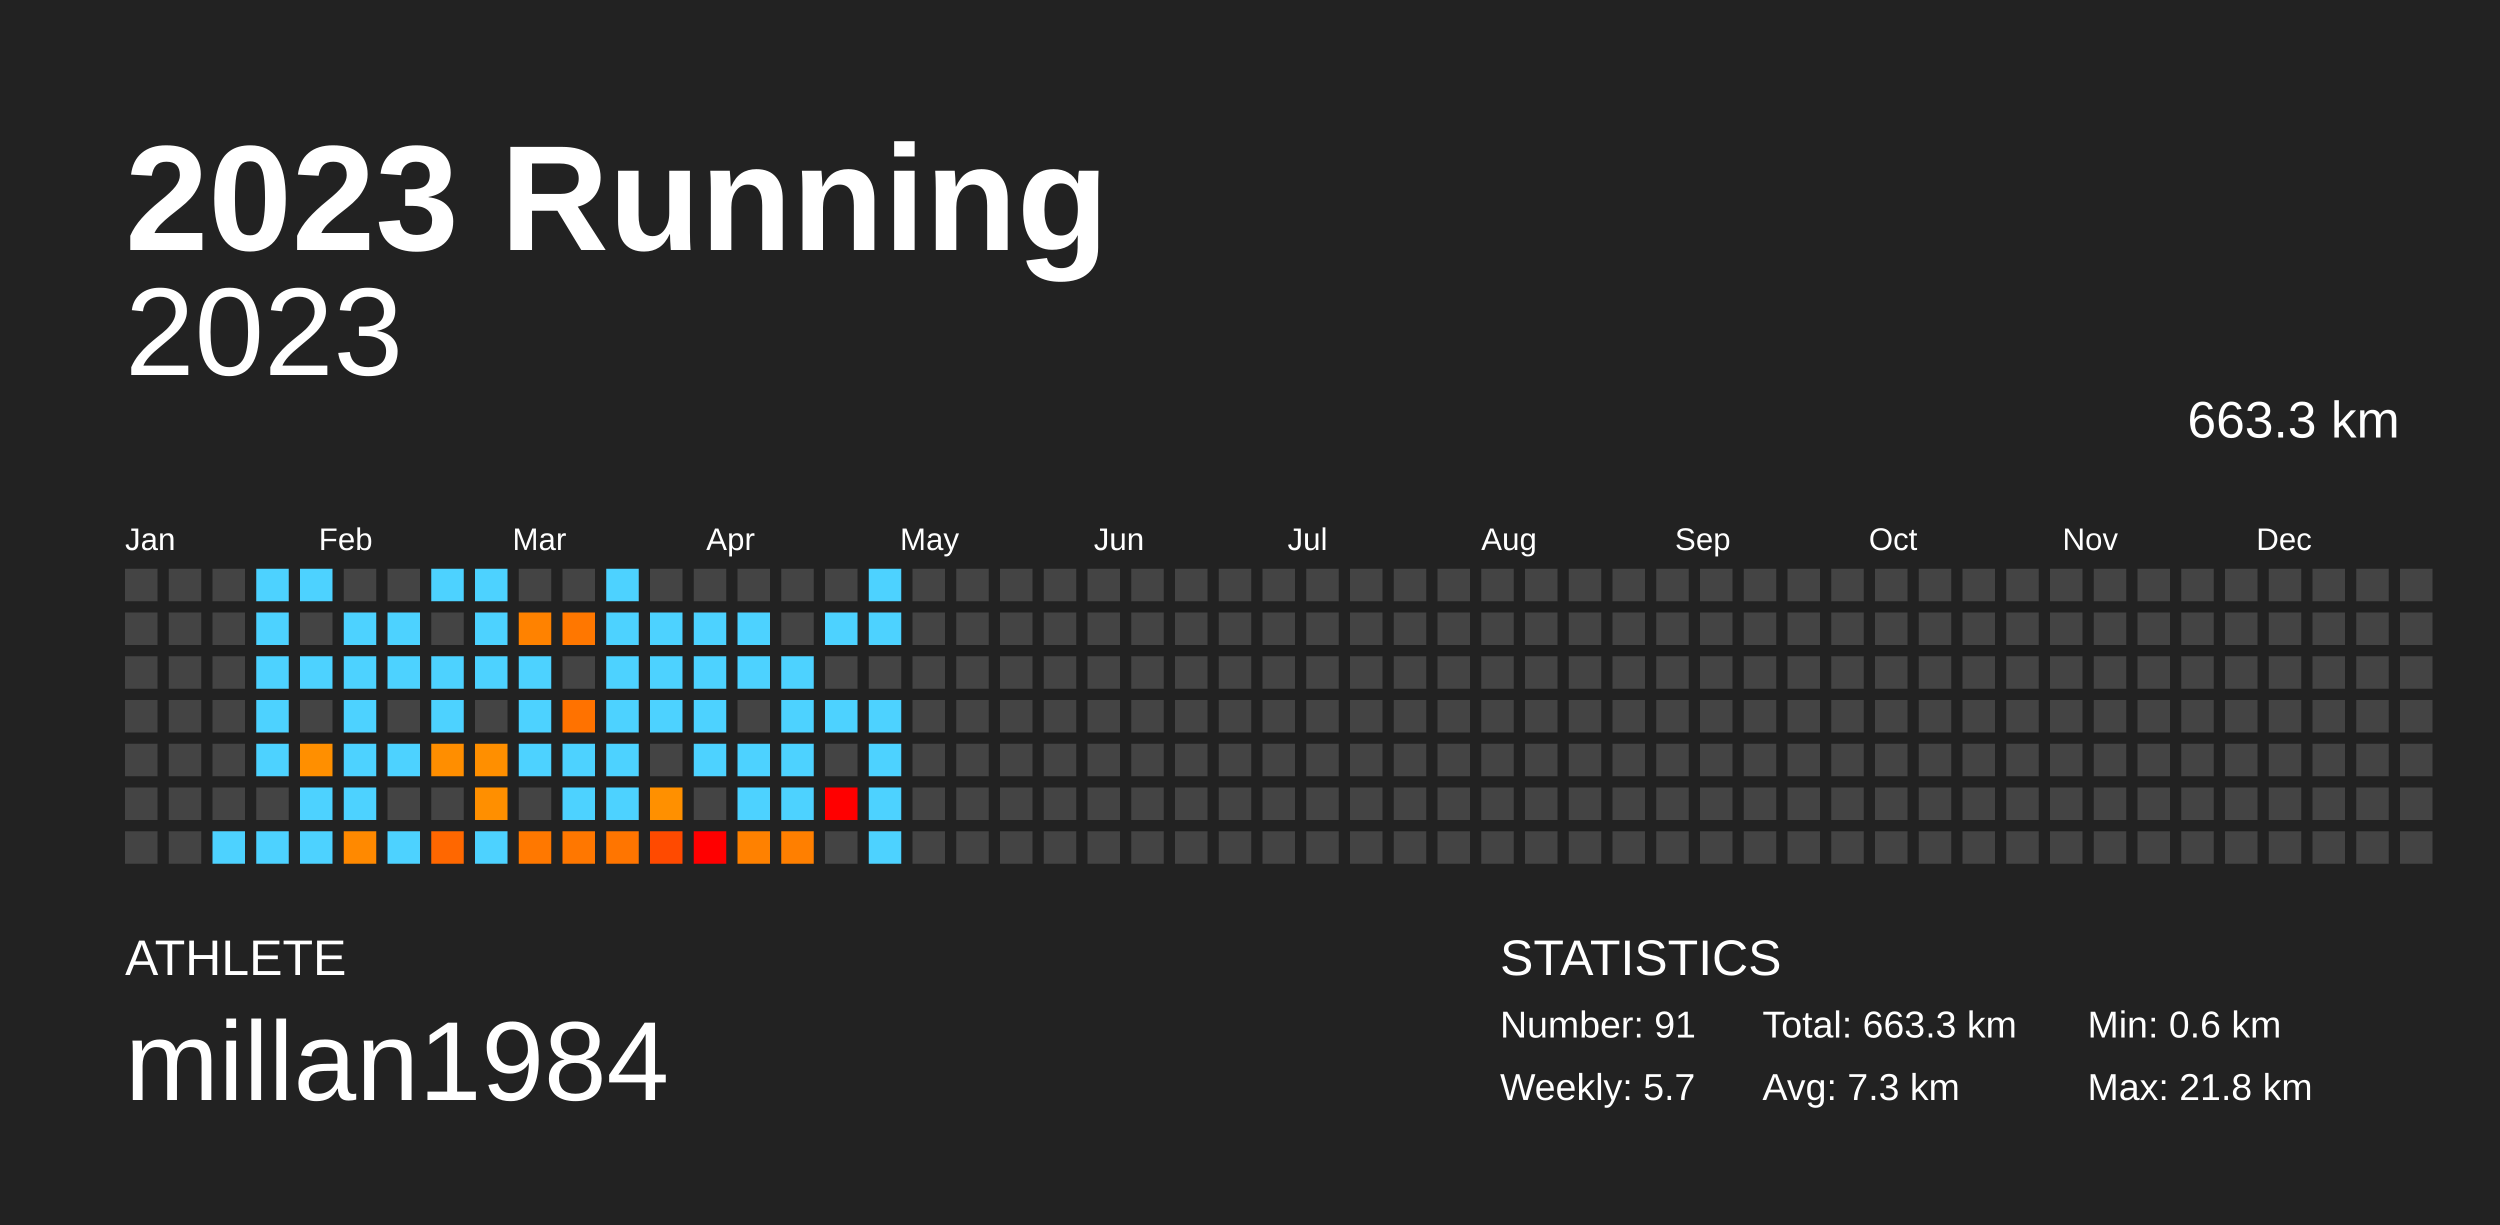
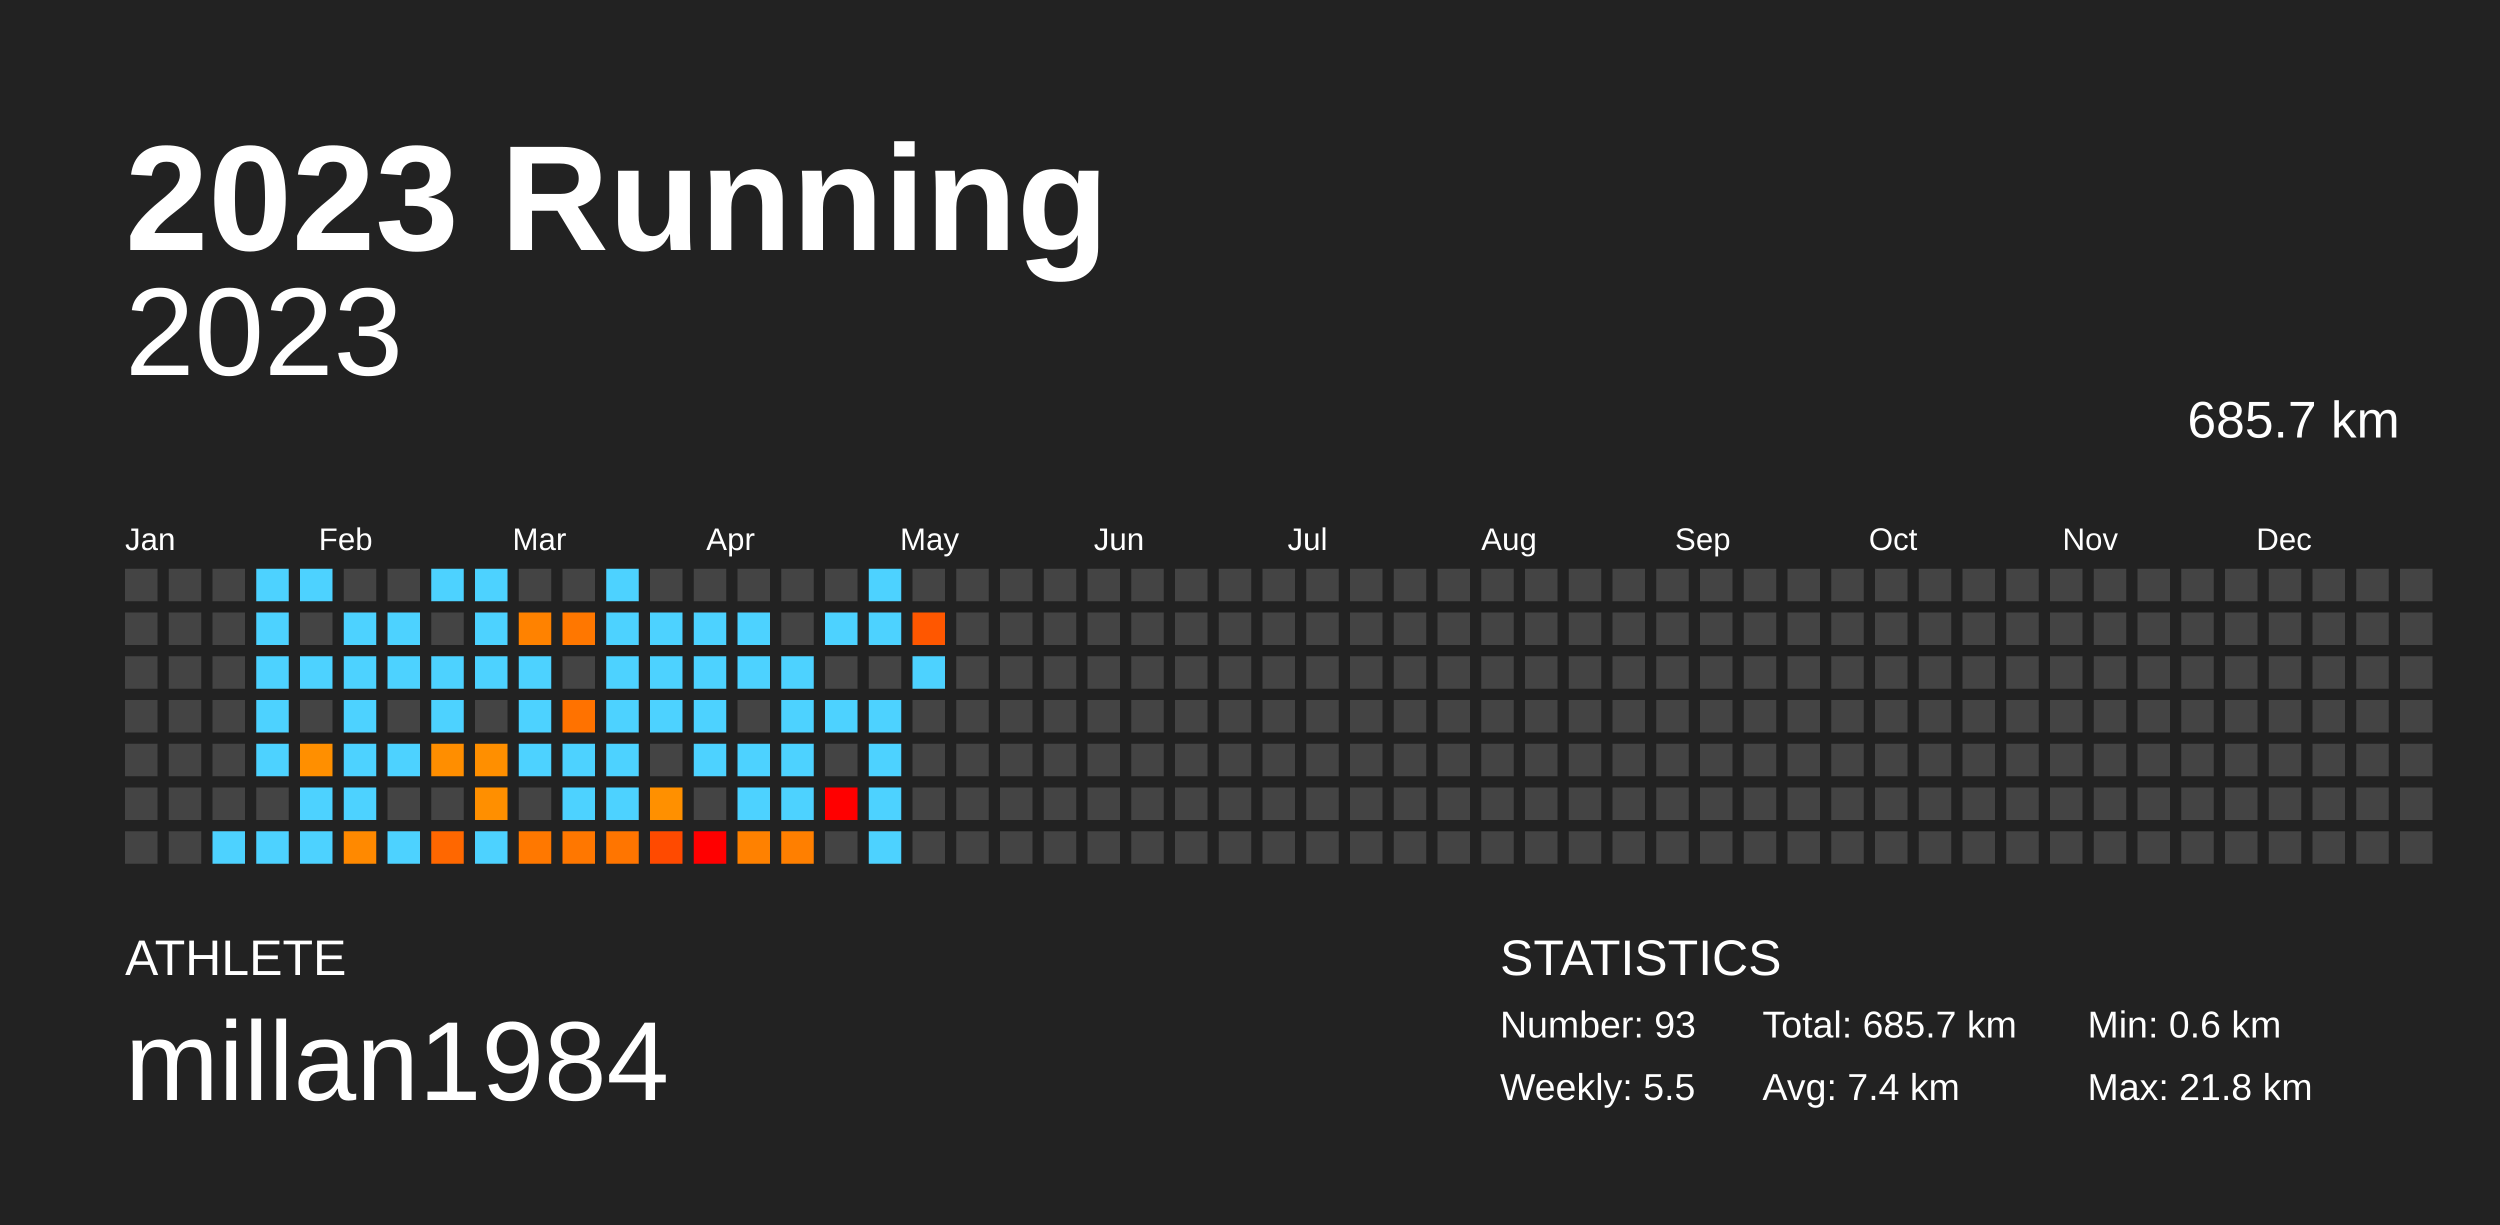
<svg xmlns="http://www.w3.org/2000/svg" baseProfile="full" height="98mm" version="1.1" viewBox="0,0,200,98" width="200mm">
  <defs />
  <rect fill="#222222" height="98" width="200" x="0" y="0" />
  <text fill="#FFFFFF" style="font-size:12px; font-family:Arial; font-weight:bold;" x="10" y="20">2023 Running</text>
  <text fill="#FFFFFF" style="font-size:4px; font-family:Arial" x="10" y="78">ATHLETE</text>
  <text fill="#FFFFFF" style="font-size:9px; font-family:Arial" x="10" y="88">millan1984</text>
  <text fill="#FFFFFF" style="font-size:4px; font-family:Arial" x="120" y="78">STATISTICS</text>
-   <text fill="#FFFFFF" style="font-size:3px; font-family:Arial" x="120" y="83">Number: 91</text>
-   <text fill="#FFFFFF" style="font-size:3px; font-family:Arial" x="120" y="88">Weekly: 5.7</text>
-   <text fill="#FFFFFF" style="font-size:3px; font-family:Arial" x="141" y="83">Total: 663.3 km</text>
-   <text fill="#FFFFFF" style="font-size:3px; font-family:Arial" x="141" y="88">Avg: 7.3 km</text>
+   <text fill="#FFFFFF" style="font-size:3px; font-family:Arial" x="120" y="83">Number: 93</text>
+   <text fill="#FFFFFF" style="font-size:3px; font-family:Arial" x="120" y="88">Weekly: 5.5</text>
+   <text fill="#FFFFFF" style="font-size:3px; font-family:Arial" x="141" y="83">Total: 685.7 km</text>
+   <text fill="#FFFFFF" style="font-size:3px; font-family:Arial" x="141" y="88">Avg: 7.4 km</text>
  <text fill="#FFFFFF" style="font-size:3px; font-family:Arial" x="167" y="83">Min: 0.6 km</text>
  <text fill="#FFFFFF" style="font-size:3px; font-family:Arial" x="167" y="88">Max: 21.8 km</text>
  <text alignment-baseline="hanging" fill="#FFFFFF" style="font-size:10.0px; font-family:Arial;" x="10" y="30">2023</text>
-   <text alignment-baseline="hanging" fill="#FFFFFF" style="font-size:4.125px; font-family:Arial;" x="175" y="35">663.3 km</text>
+   <text alignment-baseline="hanging" fill="#FFFFFF" style="font-size:4.125px; font-family:Arial;" x="175" y="35">685.7 km</text>
  <text fill="#FFFFFF" style="font-size:2.5px; font-family:Arial" x="10.0" y="44">Jan</text>
  <text fill="#FFFFFF" style="font-size:2.5px; font-family:Arial" x="25.5" y="44">Feb</text>
  <text fill="#FFFFFF" style="font-size:2.5px; font-family:Arial" x="41.0" y="44">Mar</text>
  <text fill="#FFFFFF" style="font-size:2.5px; font-family:Arial" x="56.5" y="44">Apr</text>
  <text fill="#FFFFFF" style="font-size:2.5px; font-family:Arial" x="72.0" y="44">May</text>
  <text fill="#FFFFFF" style="font-size:2.5px; font-family:Arial" x="87.5" y="44">Jun</text>
  <text fill="#FFFFFF" style="font-size:2.5px; font-family:Arial" x="103.0" y="44">Jul</text>
  <text fill="#FFFFFF" style="font-size:2.5px; font-family:Arial" x="118.5" y="44">Aug</text>
  <text fill="#FFFFFF" style="font-size:2.5px; font-family:Arial" x="134.0" y="44">Sep</text>
  <text fill="#FFFFFF" style="font-size:2.5px; font-family:Arial" x="149.5" y="44">Oct</text>
  <text fill="#FFFFFF" style="font-size:2.5px; font-family:Arial" x="165.0" y="44">Nov</text>
  <text fill="#FFFFFF" style="font-size:2.5px; font-family:Arial" x="180.5" y="44">Dec</text>
  <rect fill="#444444" height="2.6" width="2.6" x="10.0" y="45.5" />
  <rect fill="#444444" height="2.6" width="2.6" x="10.0" y="49.0" />
  <rect fill="#444444" height="2.6" width="2.6" x="10.0" y="52.5" />
  <rect fill="#444444" height="2.6" width="2.6" x="10.0" y="56.0" />
  <rect fill="#444444" height="2.6" width="2.6" x="10.0" y="59.5" />
  <rect fill="#444444" height="2.6" width="2.6" x="10.0" y="63.0" />
  <rect fill="#444444" height="2.6" width="2.6" x="10.0" y="66.5" />
  <rect fill="#444444" height="2.6" width="2.6" x="13.5" y="45.5" />
  <rect fill="#444444" height="2.6" width="2.6" x="13.5" y="49.0" />
  <rect fill="#444444" height="2.6" width="2.6" x="13.5" y="52.5" />
  <rect fill="#444444" height="2.6" width="2.6" x="13.5" y="56.0" />
  <rect fill="#444444" height="2.6" width="2.6" x="13.5" y="59.5" />
  <rect fill="#444444" height="2.6" width="2.6" x="13.5" y="63.0" />
  <rect fill="#444444" height="2.6" width="2.6" x="13.5" y="66.5" />
  <rect fill="#444444" height="2.6" width="2.6" x="17.0" y="45.5" />
  <rect fill="#444444" height="2.6" width="2.6" x="17.0" y="49.0" />
  <rect fill="#444444" height="2.6" width="2.6" x="17.0" y="52.5" />
  <rect fill="#444444" height="2.6" width="2.6" x="17.0" y="56.0" />
  <rect fill="#444444" height="2.6" width="2.6" x="17.0" y="59.5" />
  <rect fill="#444444" height="2.6" width="2.6" x="17.0" y="63.0" />
  <rect fill="#4dd2ff" height="2.6" width="2.6" x="17.0" y="66.5" />
  <rect fill="#4dd2ff" height="2.6" width="2.6" x="20.5" y="45.5" />
  <rect fill="#4dd2ff" height="2.6" width="2.6" x="20.5" y="49.0" />
  <rect fill="#4dd2ff" height="2.6" width="2.6" x="20.5" y="52.5" />
  <rect fill="#4dd2ff" height="2.6" width="2.6" x="20.5" y="56.0" />
  <rect fill="#4dd2ff" height="2.6" width="2.6" x="20.5" y="59.5" />
  <rect fill="#444444" height="2.6" width="2.6" x="20.5" y="63.0" />
  <rect fill="#4dd2ff" height="2.6" width="2.6" x="20.5" y="66.5" />
  <rect fill="#4dd2ff" height="2.6" width="2.6" x="24.0" y="45.5" />
  <rect fill="#444444" height="2.6" width="2.6" x="24.0" y="49.0" />
  <rect fill="#4dd2ff" height="2.6" width="2.6" x="24.0" y="52.5" />
  <rect fill="#444444" height="2.6" width="2.6" x="24.0" y="56.0" />
  <rect fill="#ff8f00" height="2.6" width="2.6" x="24.0" y="59.5" />
  <rect fill="#4dd2ff" height="2.6" width="2.6" x="24.0" y="63.0" />
  <rect fill="#4dd2ff" height="2.6" width="2.6" x="24.0" y="66.5" />
  <rect fill="#444444" height="2.6" width="2.6" x="27.5" y="45.5" />
  <rect fill="#4dd2ff" height="2.6" width="2.6" x="27.5" y="49.0" />
  <rect fill="#4dd2ff" height="2.6" width="2.6" x="27.5" y="52.5" />
  <rect fill="#4dd2ff" height="2.6" width="2.6" x="27.5" y="56.0" />
  <rect fill="#4dd2ff" height="2.6" width="2.6" x="27.5" y="59.5" />
  <rect fill="#4dd2ff" height="2.6" width="2.6" x="27.5" y="63.0" />
  <rect fill="#ff8900" height="2.6" width="2.6" x="27.5" y="66.5" />
  <rect fill="#444444" height="2.6" width="2.6" x="31.0" y="45.5" />
  <rect fill="#4dd2ff" height="2.6" width="2.6" x="31.0" y="49.0" />
  <rect fill="#4dd2ff" height="2.6" width="2.6" x="31.0" y="52.5" />
  <rect fill="#444444" height="2.6" width="2.6" x="31.0" y="56.0" />
  <rect fill="#4dd2ff" height="2.6" width="2.6" x="31.0" y="59.5" />
  <rect fill="#444444" height="2.6" width="2.6" x="31.0" y="63.0" />
  <rect fill="#4dd2ff" height="2.6" width="2.6" x="31.0" y="66.5" />
  <rect fill="#4dd2ff" height="2.6" width="2.6" x="34.5" y="45.5" />
  <rect fill="#444444" height="2.6" width="2.6" x="34.5" y="49.0" />
  <rect fill="#4dd2ff" height="2.6" width="2.6" x="34.5" y="52.5" />
  <rect fill="#4dd2ff" height="2.6" width="2.6" x="34.5" y="56.0" />
  <rect fill="#ff8e00" height="2.6" width="2.6" x="34.5" y="59.5" />
  <rect fill="#444444" height="2.6" width="2.6" x="34.5" y="63.0" />
  <rect fill="#ff6700" height="2.6" width="2.6" x="34.5" y="66.5" />
  <rect fill="#4dd2ff" height="2.6" width="2.6" x="38.0" y="45.5" />
  <rect fill="#4dd2ff" height="2.6" width="2.6" x="38.0" y="49.0" />
  <rect fill="#4dd2ff" height="2.6" width="2.6" x="38.0" y="52.5" />
  <rect fill="#444444" height="2.6" width="2.6" x="38.0" y="56.0" />
  <rect fill="#ff8f00" height="2.6" width="2.6" x="38.0" y="59.5" />
  <rect fill="#ff8f00" height="2.6" width="2.6" x="38.0" y="63.0" />
  <rect fill="#4dd2ff" height="2.6" width="2.6" x="38.0" y="66.5" />
  <rect fill="#444444" height="2.6" width="2.6" x="41.5" y="45.5" />
  <rect fill="#ff8200" height="2.6" width="2.6" x="41.5" y="49.0" />
  <rect fill="#4dd2ff" height="2.6" width="2.6" x="41.5" y="52.5" />
  <rect fill="#4dd2ff" height="2.6" width="2.6" x="41.5" y="56.0" />
  <rect fill="#4dd2ff" height="2.6" width="2.6" x="41.5" y="59.5" />
  <rect fill="#444444" height="2.6" width="2.6" x="41.5" y="63.0" />
  <rect fill="#ff7800" height="2.6" width="2.6" x="41.5" y="66.5" />
  <rect fill="#444444" height="2.6" width="2.6" x="45.0" y="45.5" />
  <rect fill="#ff7700" height="2.6" width="2.6" x="45.0" y="49.0" />
  <rect fill="#444444" height="2.6" width="2.6" x="45.0" y="52.5" />
  <rect fill="#ff7200" height="2.6" width="2.6" x="45.0" y="56.0" />
  <rect fill="#4dd2ff" height="2.6" width="2.6" x="45.0" y="59.5" />
  <rect fill="#4dd2ff" height="2.6" width="2.6" x="45.0" y="63.0" />
  <rect fill="#ff7700" height="2.6" width="2.6" x="45.0" y="66.5" />
  <rect fill="#4dd2ff" height="2.6" width="2.6" x="48.5" y="45.5" />
  <rect fill="#4dd2ff" height="2.6" width="2.6" x="48.5" y="49.0" />
  <rect fill="#4dd2ff" height="2.6" width="2.6" x="48.5" y="52.5" />
  <rect fill="#4dd2ff" height="2.6" width="2.6" x="48.5" y="56.0" />
  <rect fill="#4dd2ff" height="2.6" width="2.6" x="48.5" y="59.5" />
  <rect fill="#4dd2ff" height="2.6" width="2.6" x="48.5" y="63.0" />
  <rect fill="#ff7500" height="2.6" width="2.6" x="48.5" y="66.5" />
  <rect fill="#444444" height="2.6" width="2.6" x="52.0" y="45.5" />
  <rect fill="#4dd2ff" height="2.6" width="2.6" x="52.0" y="49.0" />
  <rect fill="#4dd2ff" height="2.6" width="2.6" x="52.0" y="52.5" />
  <rect fill="#4dd2ff" height="2.6" width="2.6" x="52.0" y="56.0" />
  <rect fill="#444444" height="2.6" width="2.6" x="52.0" y="59.5" />
  <rect fill="#ff9000" height="2.6" width="2.6" x="52.0" y="63.0" />
  <rect fill="#ff4a00" height="2.6" width="2.6" x="52.0" y="66.5" />
  <rect fill="#444444" height="2.6" width="2.6" x="55.5" y="45.5" />
  <rect fill="#4dd2ff" height="2.6" width="2.6" x="55.5" y="49.0" />
  <rect fill="#4dd2ff" height="2.6" width="2.6" x="55.5" y="52.5" />
  <rect fill="#4dd2ff" height="2.6" width="2.6" x="55.5" y="56.0" />
  <rect fill="#4dd2ff" height="2.6" width="2.6" x="55.5" y="59.5" />
  <rect fill="#444444" height="2.6" width="2.6" x="55.5" y="63.0" />
  <rect fill="red" height="2.6" width="2.6" x="55.5" y="66.5" />
  <rect fill="#444444" height="2.6" width="2.6" x="59.0" y="45.5" />
  <rect fill="#4dd2ff" height="2.6" width="2.6" x="59.0" y="49.0" />
  <rect fill="#4dd2ff" height="2.6" width="2.6" x="59.0" y="52.5" />
  <rect fill="#444444" height="2.6" width="2.6" x="59.0" y="56.0" />
  <rect fill="#4dd2ff" height="2.6" width="2.6" x="59.0" y="59.5" />
  <rect fill="#4dd2ff" height="2.6" width="2.6" x="59.0" y="63.0" />
  <rect fill="#ff8100" height="2.6" width="2.6" x="59.0" y="66.5" />
  <rect fill="#444444" height="2.6" width="2.6" x="62.5" y="45.5" />
  <rect fill="#444444" height="2.6" width="2.6" x="62.5" y="49.0" />
  <rect fill="#4dd2ff" height="2.6" width="2.6" x="62.5" y="52.5" />
  <rect fill="#4dd2ff" height="2.6" width="2.6" x="62.5" y="56.0" />
  <rect fill="#4dd2ff" height="2.6" width="2.6" x="62.5" y="59.5" />
  <rect fill="#4dd2ff" height="2.6" width="2.6" x="62.5" y="63.0" />
  <rect fill="#ff7f00" height="2.6" width="2.6" x="62.5" y="66.5" />
  <rect fill="#444444" height="2.6" width="2.6" x="66.0" y="45.5" />
  <rect fill="#4dd2ff" height="2.6" width="2.6" x="66.0" y="49.0" />
  <rect fill="#444444" height="2.6" width="2.6" x="66.0" y="52.5" />
  <rect fill="#4dd2ff" height="2.6" width="2.6" x="66.0" y="56.0" />
  <rect fill="#444444" height="2.6" width="2.6" x="66.0" y="59.5" />
  <rect fill="red" height="2.6" width="2.6" x="66.0" y="63.0" />
  <rect fill="#444444" height="2.6" width="2.6" x="66.0" y="66.5" />
  <rect fill="#4dd2ff" height="2.6" width="2.6" x="69.5" y="45.5" />
  <rect fill="#4dd2ff" height="2.6" width="2.6" x="69.5" y="49.0" />
  <rect fill="#444444" height="2.6" width="2.6" x="69.5" y="52.5" />
  <rect fill="#4dd2ff" height="2.6" width="2.6" x="69.5" y="56.0" />
  <rect fill="#4dd2ff" height="2.6" width="2.6" x="69.5" y="59.5" />
  <rect fill="#4dd2ff" height="2.6" width="2.6" x="69.5" y="63.0" />
  <rect fill="#4dd2ff" height="2.6" width="2.6" x="69.5" y="66.5" />
  <rect fill="#444444" height="2.6" width="2.6" x="73.0" y="45.5" />
-   <rect fill="#444444" height="2.6" width="2.6" x="73.0" y="49.0" />
-   <rect fill="#444444" height="2.6" width="2.6" x="73.0" y="52.5" />
+   <rect fill="#ff5700" height="2.6" width="2.6" x="73.0" y="49.0" />
+   <rect fill="#4dd2ff" height="2.6" width="2.6" x="73.0" y="52.5" />
  <rect fill="#444444" height="2.6" width="2.6" x="73.0" y="56.0" />
  <rect fill="#444444" height="2.6" width="2.6" x="73.0" y="59.5" />
  <rect fill="#444444" height="2.6" width="2.6" x="73.0" y="63.0" />
  <rect fill="#444444" height="2.6" width="2.6" x="73.0" y="66.5" />
  <rect fill="#444444" height="2.6" width="2.6" x="76.5" y="45.5" />
  <rect fill="#444444" height="2.6" width="2.6" x="76.5" y="49.0" />
  <rect fill="#444444" height="2.6" width="2.6" x="76.5" y="52.5" />
  <rect fill="#444444" height="2.6" width="2.6" x="76.5" y="56.0" />
  <rect fill="#444444" height="2.6" width="2.6" x="76.5" y="59.5" />
  <rect fill="#444444" height="2.6" width="2.6" x="76.5" y="63.0" />
  <rect fill="#444444" height="2.6" width="2.6" x="76.5" y="66.5" />
  <rect fill="#444444" height="2.6" width="2.6" x="80.0" y="45.5" />
  <rect fill="#444444" height="2.6" width="2.6" x="80.0" y="49.0" />
  <rect fill="#444444" height="2.6" width="2.6" x="80.0" y="52.5" />
  <rect fill="#444444" height="2.6" width="2.6" x="80.0" y="56.0" />
  <rect fill="#444444" height="2.6" width="2.6" x="80.0" y="59.5" />
  <rect fill="#444444" height="2.6" width="2.6" x="80.0" y="63.0" />
  <rect fill="#444444" height="2.6" width="2.6" x="80.0" y="66.5" />
  <rect fill="#444444" height="2.6" width="2.6" x="83.5" y="45.5" />
  <rect fill="#444444" height="2.6" width="2.6" x="83.5" y="49.0" />
  <rect fill="#444444" height="2.6" width="2.6" x="83.5" y="52.5" />
  <rect fill="#444444" height="2.6" width="2.6" x="83.5" y="56.0" />
  <rect fill="#444444" height="2.6" width="2.6" x="83.5" y="59.5" />
  <rect fill="#444444" height="2.6" width="2.6" x="83.5" y="63.0" />
  <rect fill="#444444" height="2.6" width="2.6" x="83.5" y="66.5" />
  <rect fill="#444444" height="2.6" width="2.6" x="87.0" y="45.5" />
  <rect fill="#444444" height="2.6" width="2.6" x="87.0" y="49.0" />
  <rect fill="#444444" height="2.6" width="2.6" x="87.0" y="52.5" />
  <rect fill="#444444" height="2.6" width="2.6" x="87.0" y="56.0" />
  <rect fill="#444444" height="2.6" width="2.6" x="87.0" y="59.5" />
  <rect fill="#444444" height="2.6" width="2.6" x="87.0" y="63.0" />
  <rect fill="#444444" height="2.6" width="2.6" x="87.0" y="66.5" />
  <rect fill="#444444" height="2.6" width="2.6" x="90.5" y="45.5" />
  <rect fill="#444444" height="2.6" width="2.6" x="90.5" y="49.0" />
  <rect fill="#444444" height="2.6" width="2.6" x="90.5" y="52.5" />
  <rect fill="#444444" height="2.6" width="2.6" x="90.5" y="56.0" />
  <rect fill="#444444" height="2.6" width="2.6" x="90.5" y="59.5" />
  <rect fill="#444444" height="2.6" width="2.6" x="90.5" y="63.0" />
  <rect fill="#444444" height="2.6" width="2.6" x="90.5" y="66.5" />
  <rect fill="#444444" height="2.6" width="2.6" x="94.0" y="45.5" />
  <rect fill="#444444" height="2.6" width="2.6" x="94.0" y="49.0" />
  <rect fill="#444444" height="2.6" width="2.6" x="94.0" y="52.5" />
  <rect fill="#444444" height="2.6" width="2.6" x="94.0" y="56.0" />
  <rect fill="#444444" height="2.6" width="2.6" x="94.0" y="59.5" />
  <rect fill="#444444" height="2.6" width="2.6" x="94.0" y="63.0" />
  <rect fill="#444444" height="2.6" width="2.6" x="94.0" y="66.5" />
  <rect fill="#444444" height="2.6" width="2.6" x="97.5" y="45.5" />
  <rect fill="#444444" height="2.6" width="2.6" x="97.5" y="49.0" />
  <rect fill="#444444" height="2.6" width="2.6" x="97.5" y="52.5" />
  <rect fill="#444444" height="2.6" width="2.6" x="97.5" y="56.0" />
  <rect fill="#444444" height="2.6" width="2.6" x="97.5" y="59.5" />
  <rect fill="#444444" height="2.6" width="2.6" x="97.5" y="63.0" />
  <rect fill="#444444" height="2.6" width="2.6" x="97.5" y="66.5" />
  <rect fill="#444444" height="2.6" width="2.6" x="101.0" y="45.5" />
  <rect fill="#444444" height="2.6" width="2.6" x="101.0" y="49.0" />
  <rect fill="#444444" height="2.6" width="2.6" x="101.0" y="52.5" />
  <rect fill="#444444" height="2.6" width="2.6" x="101.0" y="56.0" />
  <rect fill="#444444" height="2.6" width="2.6" x="101.0" y="59.5" />
  <rect fill="#444444" height="2.6" width="2.6" x="101.0" y="63.0" />
  <rect fill="#444444" height="2.6" width="2.6" x="101.0" y="66.5" />
  <rect fill="#444444" height="2.6" width="2.6" x="104.5" y="45.5" />
  <rect fill="#444444" height="2.6" width="2.6" x="104.5" y="49.0" />
  <rect fill="#444444" height="2.6" width="2.6" x="104.5" y="52.5" />
  <rect fill="#444444" height="2.6" width="2.6" x="104.5" y="56.0" />
  <rect fill="#444444" height="2.6" width="2.6" x="104.5" y="59.5" />
  <rect fill="#444444" height="2.6" width="2.6" x="104.5" y="63.0" />
  <rect fill="#444444" height="2.6" width="2.6" x="104.5" y="66.5" />
  <rect fill="#444444" height="2.6" width="2.6" x="108.0" y="45.5" />
  <rect fill="#444444" height="2.6" width="2.6" x="108.0" y="49.0" />
  <rect fill="#444444" height="2.6" width="2.6" x="108.0" y="52.5" />
  <rect fill="#444444" height="2.6" width="2.6" x="108.0" y="56.0" />
  <rect fill="#444444" height="2.6" width="2.6" x="108.0" y="59.5" />
  <rect fill="#444444" height="2.6" width="2.6" x="108.0" y="63.0" />
  <rect fill="#444444" height="2.6" width="2.6" x="108.0" y="66.5" />
  <rect fill="#444444" height="2.6" width="2.6" x="111.5" y="45.5" />
  <rect fill="#444444" height="2.6" width="2.6" x="111.5" y="49.0" />
  <rect fill="#444444" height="2.6" width="2.6" x="111.5" y="52.5" />
  <rect fill="#444444" height="2.6" width="2.6" x="111.5" y="56.0" />
  <rect fill="#444444" height="2.6" width="2.6" x="111.5" y="59.5" />
  <rect fill="#444444" height="2.6" width="2.6" x="111.5" y="63.0" />
  <rect fill="#444444" height="2.6" width="2.6" x="111.5" y="66.5" />
  <rect fill="#444444" height="2.6" width="2.6" x="115.0" y="45.5" />
  <rect fill="#444444" height="2.6" width="2.6" x="115.0" y="49.0" />
  <rect fill="#444444" height="2.6" width="2.6" x="115.0" y="52.5" />
  <rect fill="#444444" height="2.6" width="2.6" x="115.0" y="56.0" />
  <rect fill="#444444" height="2.6" width="2.6" x="115.0" y="59.5" />
  <rect fill="#444444" height="2.6" width="2.6" x="115.0" y="63.0" />
  <rect fill="#444444" height="2.6" width="2.6" x="115.0" y="66.5" />
  <rect fill="#444444" height="2.6" width="2.6" x="118.5" y="45.5" />
  <rect fill="#444444" height="2.6" width="2.6" x="118.5" y="49.0" />
  <rect fill="#444444" height="2.6" width="2.6" x="118.5" y="52.5" />
  <rect fill="#444444" height="2.6" width="2.6" x="118.5" y="56.0" />
  <rect fill="#444444" height="2.6" width="2.6" x="118.5" y="59.5" />
  <rect fill="#444444" height="2.6" width="2.6" x="118.5" y="63.0" />
  <rect fill="#444444" height="2.6" width="2.6" x="118.5" y="66.5" />
  <rect fill="#444444" height="2.6" width="2.6" x="122.0" y="45.5" />
  <rect fill="#444444" height="2.6" width="2.6" x="122.0" y="49.0" />
  <rect fill="#444444" height="2.6" width="2.6" x="122.0" y="52.5" />
  <rect fill="#444444" height="2.6" width="2.6" x="122.0" y="56.0" />
  <rect fill="#444444" height="2.6" width="2.6" x="122.0" y="59.5" />
  <rect fill="#444444" height="2.6" width="2.6" x="122.0" y="63.0" />
  <rect fill="#444444" height="2.6" width="2.6" x="122.0" y="66.5" />
  <rect fill="#444444" height="2.6" width="2.6" x="125.5" y="45.5" />
  <rect fill="#444444" height="2.6" width="2.6" x="125.5" y="49.0" />
  <rect fill="#444444" height="2.6" width="2.6" x="125.5" y="52.5" />
  <rect fill="#444444" height="2.6" width="2.6" x="125.5" y="56.0" />
  <rect fill="#444444" height="2.6" width="2.6" x="125.5" y="59.5" />
  <rect fill="#444444" height="2.6" width="2.6" x="125.5" y="63.0" />
  <rect fill="#444444" height="2.6" width="2.6" x="125.5" y="66.5" />
  <rect fill="#444444" height="2.6" width="2.6" x="129.0" y="45.5" />
  <rect fill="#444444" height="2.6" width="2.6" x="129.0" y="49.0" />
  <rect fill="#444444" height="2.6" width="2.6" x="129.0" y="52.5" />
  <rect fill="#444444" height="2.6" width="2.6" x="129.0" y="56.0" />
  <rect fill="#444444" height="2.6" width="2.6" x="129.0" y="59.5" />
  <rect fill="#444444" height="2.6" width="2.6" x="129.0" y="63.0" />
  <rect fill="#444444" height="2.6" width="2.6" x="129.0" y="66.5" />
  <rect fill="#444444" height="2.6" width="2.6" x="132.5" y="45.5" />
  <rect fill="#444444" height="2.6" width="2.6" x="132.5" y="49.0" />
  <rect fill="#444444" height="2.6" width="2.6" x="132.5" y="52.5" />
  <rect fill="#444444" height="2.6" width="2.6" x="132.5" y="56.0" />
  <rect fill="#444444" height="2.6" width="2.6" x="132.5" y="59.5" />
  <rect fill="#444444" height="2.6" width="2.6" x="132.5" y="63.0" />
  <rect fill="#444444" height="2.6" width="2.6" x="132.5" y="66.5" />
  <rect fill="#444444" height="2.6" width="2.6" x="136.0" y="45.5" />
  <rect fill="#444444" height="2.6" width="2.6" x="136.0" y="49.0" />
  <rect fill="#444444" height="2.6" width="2.6" x="136.0" y="52.5" />
  <rect fill="#444444" height="2.6" width="2.6" x="136.0" y="56.0" />
  <rect fill="#444444" height="2.6" width="2.6" x="136.0" y="59.5" />
  <rect fill="#444444" height="2.6" width="2.6" x="136.0" y="63.0" />
  <rect fill="#444444" height="2.6" width="2.6" x="136.0" y="66.5" />
  <rect fill="#444444" height="2.6" width="2.6" x="139.5" y="45.5" />
  <rect fill="#444444" height="2.6" width="2.6" x="139.5" y="49.0" />
  <rect fill="#444444" height="2.6" width="2.6" x="139.5" y="52.5" />
  <rect fill="#444444" height="2.6" width="2.6" x="139.5" y="56.0" />
  <rect fill="#444444" height="2.6" width="2.6" x="139.5" y="59.5" />
  <rect fill="#444444" height="2.6" width="2.6" x="139.5" y="63.0" />
  <rect fill="#444444" height="2.6" width="2.6" x="139.5" y="66.5" />
  <rect fill="#444444" height="2.6" width="2.6" x="143.0" y="45.5" />
  <rect fill="#444444" height="2.6" width="2.6" x="143.0" y="49.0" />
  <rect fill="#444444" height="2.6" width="2.6" x="143.0" y="52.5" />
  <rect fill="#444444" height="2.6" width="2.6" x="143.0" y="56.0" />
  <rect fill="#444444" height="2.6" width="2.6" x="143.0" y="59.5" />
  <rect fill="#444444" height="2.6" width="2.6" x="143.0" y="63.0" />
  <rect fill="#444444" height="2.6" width="2.6" x="143.0" y="66.5" />
  <rect fill="#444444" height="2.6" width="2.6" x="146.5" y="45.5" />
  <rect fill="#444444" height="2.6" width="2.6" x="146.5" y="49.0" />
  <rect fill="#444444" height="2.6" width="2.6" x="146.5" y="52.5" />
  <rect fill="#444444" height="2.6" width="2.6" x="146.5" y="56.0" />
  <rect fill="#444444" height="2.6" width="2.6" x="146.5" y="59.5" />
  <rect fill="#444444" height="2.6" width="2.6" x="146.5" y="63.0" />
  <rect fill="#444444" height="2.6" width="2.6" x="146.5" y="66.5" />
  <rect fill="#444444" height="2.6" width="2.6" x="150.0" y="45.5" />
  <rect fill="#444444" height="2.6" width="2.6" x="150.0" y="49.0" />
  <rect fill="#444444" height="2.6" width="2.6" x="150.0" y="52.5" />
  <rect fill="#444444" height="2.6" width="2.6" x="150.0" y="56.0" />
  <rect fill="#444444" height="2.6" width="2.6" x="150.0" y="59.5" />
  <rect fill="#444444" height="2.6" width="2.6" x="150.0" y="63.0" />
  <rect fill="#444444" height="2.6" width="2.6" x="150.0" y="66.5" />
  <rect fill="#444444" height="2.6" width="2.6" x="153.5" y="45.5" />
  <rect fill="#444444" height="2.6" width="2.6" x="153.5" y="49.0" />
  <rect fill="#444444" height="2.6" width="2.6" x="153.5" y="52.5" />
  <rect fill="#444444" height="2.6" width="2.6" x="153.5" y="56.0" />
  <rect fill="#444444" height="2.6" width="2.6" x="153.5" y="59.5" />
  <rect fill="#444444" height="2.6" width="2.6" x="153.5" y="63.0" />
  <rect fill="#444444" height="2.6" width="2.6" x="153.5" y="66.5" />
  <rect fill="#444444" height="2.6" width="2.6" x="157.0" y="45.5" />
  <rect fill="#444444" height="2.6" width="2.6" x="157.0" y="49.0" />
  <rect fill="#444444" height="2.6" width="2.6" x="157.0" y="52.5" />
  <rect fill="#444444" height="2.6" width="2.6" x="157.0" y="56.0" />
  <rect fill="#444444" height="2.6" width="2.6" x="157.0" y="59.5" />
  <rect fill="#444444" height="2.6" width="2.6" x="157.0" y="63.0" />
  <rect fill="#444444" height="2.6" width="2.6" x="157.0" y="66.5" />
  <rect fill="#444444" height="2.6" width="2.6" x="160.5" y="45.5" />
  <rect fill="#444444" height="2.6" width="2.6" x="160.5" y="49.0" />
  <rect fill="#444444" height="2.6" width="2.6" x="160.5" y="52.5" />
  <rect fill="#444444" height="2.6" width="2.6" x="160.5" y="56.0" />
  <rect fill="#444444" height="2.6" width="2.6" x="160.5" y="59.5" />
  <rect fill="#444444" height="2.6" width="2.6" x="160.5" y="63.0" />
  <rect fill="#444444" height="2.6" width="2.6" x="160.5" y="66.5" />
  <rect fill="#444444" height="2.6" width="2.6" x="164.0" y="45.5" />
  <rect fill="#444444" height="2.6" width="2.6" x="164.0" y="49.0" />
  <rect fill="#444444" height="2.6" width="2.6" x="164.0" y="52.5" />
  <rect fill="#444444" height="2.6" width="2.6" x="164.0" y="56.0" />
  <rect fill="#444444" height="2.6" width="2.6" x="164.0" y="59.5" />
  <rect fill="#444444" height="2.6" width="2.6" x="164.0" y="63.0" />
  <rect fill="#444444" height="2.6" width="2.6" x="164.0" y="66.5" />
  <rect fill="#444444" height="2.6" width="2.6" x="167.5" y="45.5" />
  <rect fill="#444444" height="2.6" width="2.6" x="167.5" y="49.0" />
  <rect fill="#444444" height="2.6" width="2.6" x="167.5" y="52.5" />
  <rect fill="#444444" height="2.6" width="2.6" x="167.5" y="56.0" />
  <rect fill="#444444" height="2.6" width="2.6" x="167.5" y="59.5" />
  <rect fill="#444444" height="2.6" width="2.6" x="167.5" y="63.0" />
  <rect fill="#444444" height="2.6" width="2.6" x="167.5" y="66.5" />
  <rect fill="#444444" height="2.6" width="2.6" x="171.0" y="45.5" />
  <rect fill="#444444" height="2.6" width="2.6" x="171.0" y="49.0" />
  <rect fill="#444444" height="2.6" width="2.6" x="171.0" y="52.5" />
  <rect fill="#444444" height="2.6" width="2.6" x="171.0" y="56.0" />
  <rect fill="#444444" height="2.6" width="2.6" x="171.0" y="59.5" />
  <rect fill="#444444" height="2.6" width="2.6" x="171.0" y="63.0" />
  <rect fill="#444444" height="2.6" width="2.6" x="171.0" y="66.5" />
  <rect fill="#444444" height="2.6" width="2.6" x="174.5" y="45.5" />
  <rect fill="#444444" height="2.6" width="2.6" x="174.5" y="49.0" />
  <rect fill="#444444" height="2.6" width="2.6" x="174.5" y="52.5" />
  <rect fill="#444444" height="2.6" width="2.6" x="174.5" y="56.0" />
  <rect fill="#444444" height="2.6" width="2.6" x="174.5" y="59.5" />
  <rect fill="#444444" height="2.6" width="2.6" x="174.5" y="63.0" />
  <rect fill="#444444" height="2.6" width="2.6" x="174.5" y="66.5" />
  <rect fill="#444444" height="2.6" width="2.6" x="178.0" y="45.5" />
  <rect fill="#444444" height="2.6" width="2.6" x="178.0" y="49.0" />
  <rect fill="#444444" height="2.6" width="2.6" x="178.0" y="52.5" />
  <rect fill="#444444" height="2.6" width="2.6" x="178.0" y="56.0" />
  <rect fill="#444444" height="2.6" width="2.6" x="178.0" y="59.5" />
  <rect fill="#444444" height="2.6" width="2.6" x="178.0" y="63.0" />
  <rect fill="#444444" height="2.6" width="2.6" x="178.0" y="66.5" />
  <rect fill="#444444" height="2.6" width="2.6" x="181.5" y="45.5" />
  <rect fill="#444444" height="2.6" width="2.6" x="181.5" y="49.0" />
  <rect fill="#444444" height="2.6" width="2.6" x="181.5" y="52.5" />
  <rect fill="#444444" height="2.6" width="2.6" x="181.5" y="56.0" />
  <rect fill="#444444" height="2.6" width="2.6" x="181.5" y="59.5" />
  <rect fill="#444444" height="2.6" width="2.6" x="181.5" y="63.0" />
  <rect fill="#444444" height="2.6" width="2.6" x="181.5" y="66.5" />
  <rect fill="#444444" height="2.6" width="2.6" x="185.0" y="45.5" />
  <rect fill="#444444" height="2.6" width="2.6" x="185.0" y="49.0" />
  <rect fill="#444444" height="2.6" width="2.6" x="185.0" y="52.5" />
  <rect fill="#444444" height="2.6" width="2.6" x="185.0" y="56.0" />
  <rect fill="#444444" height="2.6" width="2.6" x="185.0" y="59.5" />
  <rect fill="#444444" height="2.6" width="2.6" x="185.0" y="63.0" />
  <rect fill="#444444" height="2.6" width="2.6" x="185.0" y="66.5" />
  <rect fill="#444444" height="2.6" width="2.6" x="188.5" y="45.5" />
  <rect fill="#444444" height="2.6" width="2.6" x="188.5" y="49.0" />
  <rect fill="#444444" height="2.6" width="2.6" x="188.5" y="52.5" />
  <rect fill="#444444" height="2.6" width="2.6" x="188.5" y="56.0" />
  <rect fill="#444444" height="2.6" width="2.6" x="188.5" y="59.5" />
  <rect fill="#444444" height="2.6" width="2.6" x="188.5" y="63.0" />
  <rect fill="#444444" height="2.6" width="2.6" x="188.5" y="66.5" />
  <rect fill="#444444" height="2.6" width="2.6" x="192.0" y="45.5" />
  <rect fill="#444444" height="2.6" width="2.6" x="192.0" y="49.0" />
  <rect fill="#444444" height="2.6" width="2.6" x="192.0" y="52.5" />
  <rect fill="#444444" height="2.6" width="2.6" x="192.0" y="56.0" />
  <rect fill="#444444" height="2.6" width="2.6" x="192.0" y="59.5" />
  <rect fill="#444444" height="2.6" width="2.6" x="192.0" y="63.0" />
  <rect fill="#444444" height="2.6" width="2.6" x="192.0" y="66.5" />
</svg>
